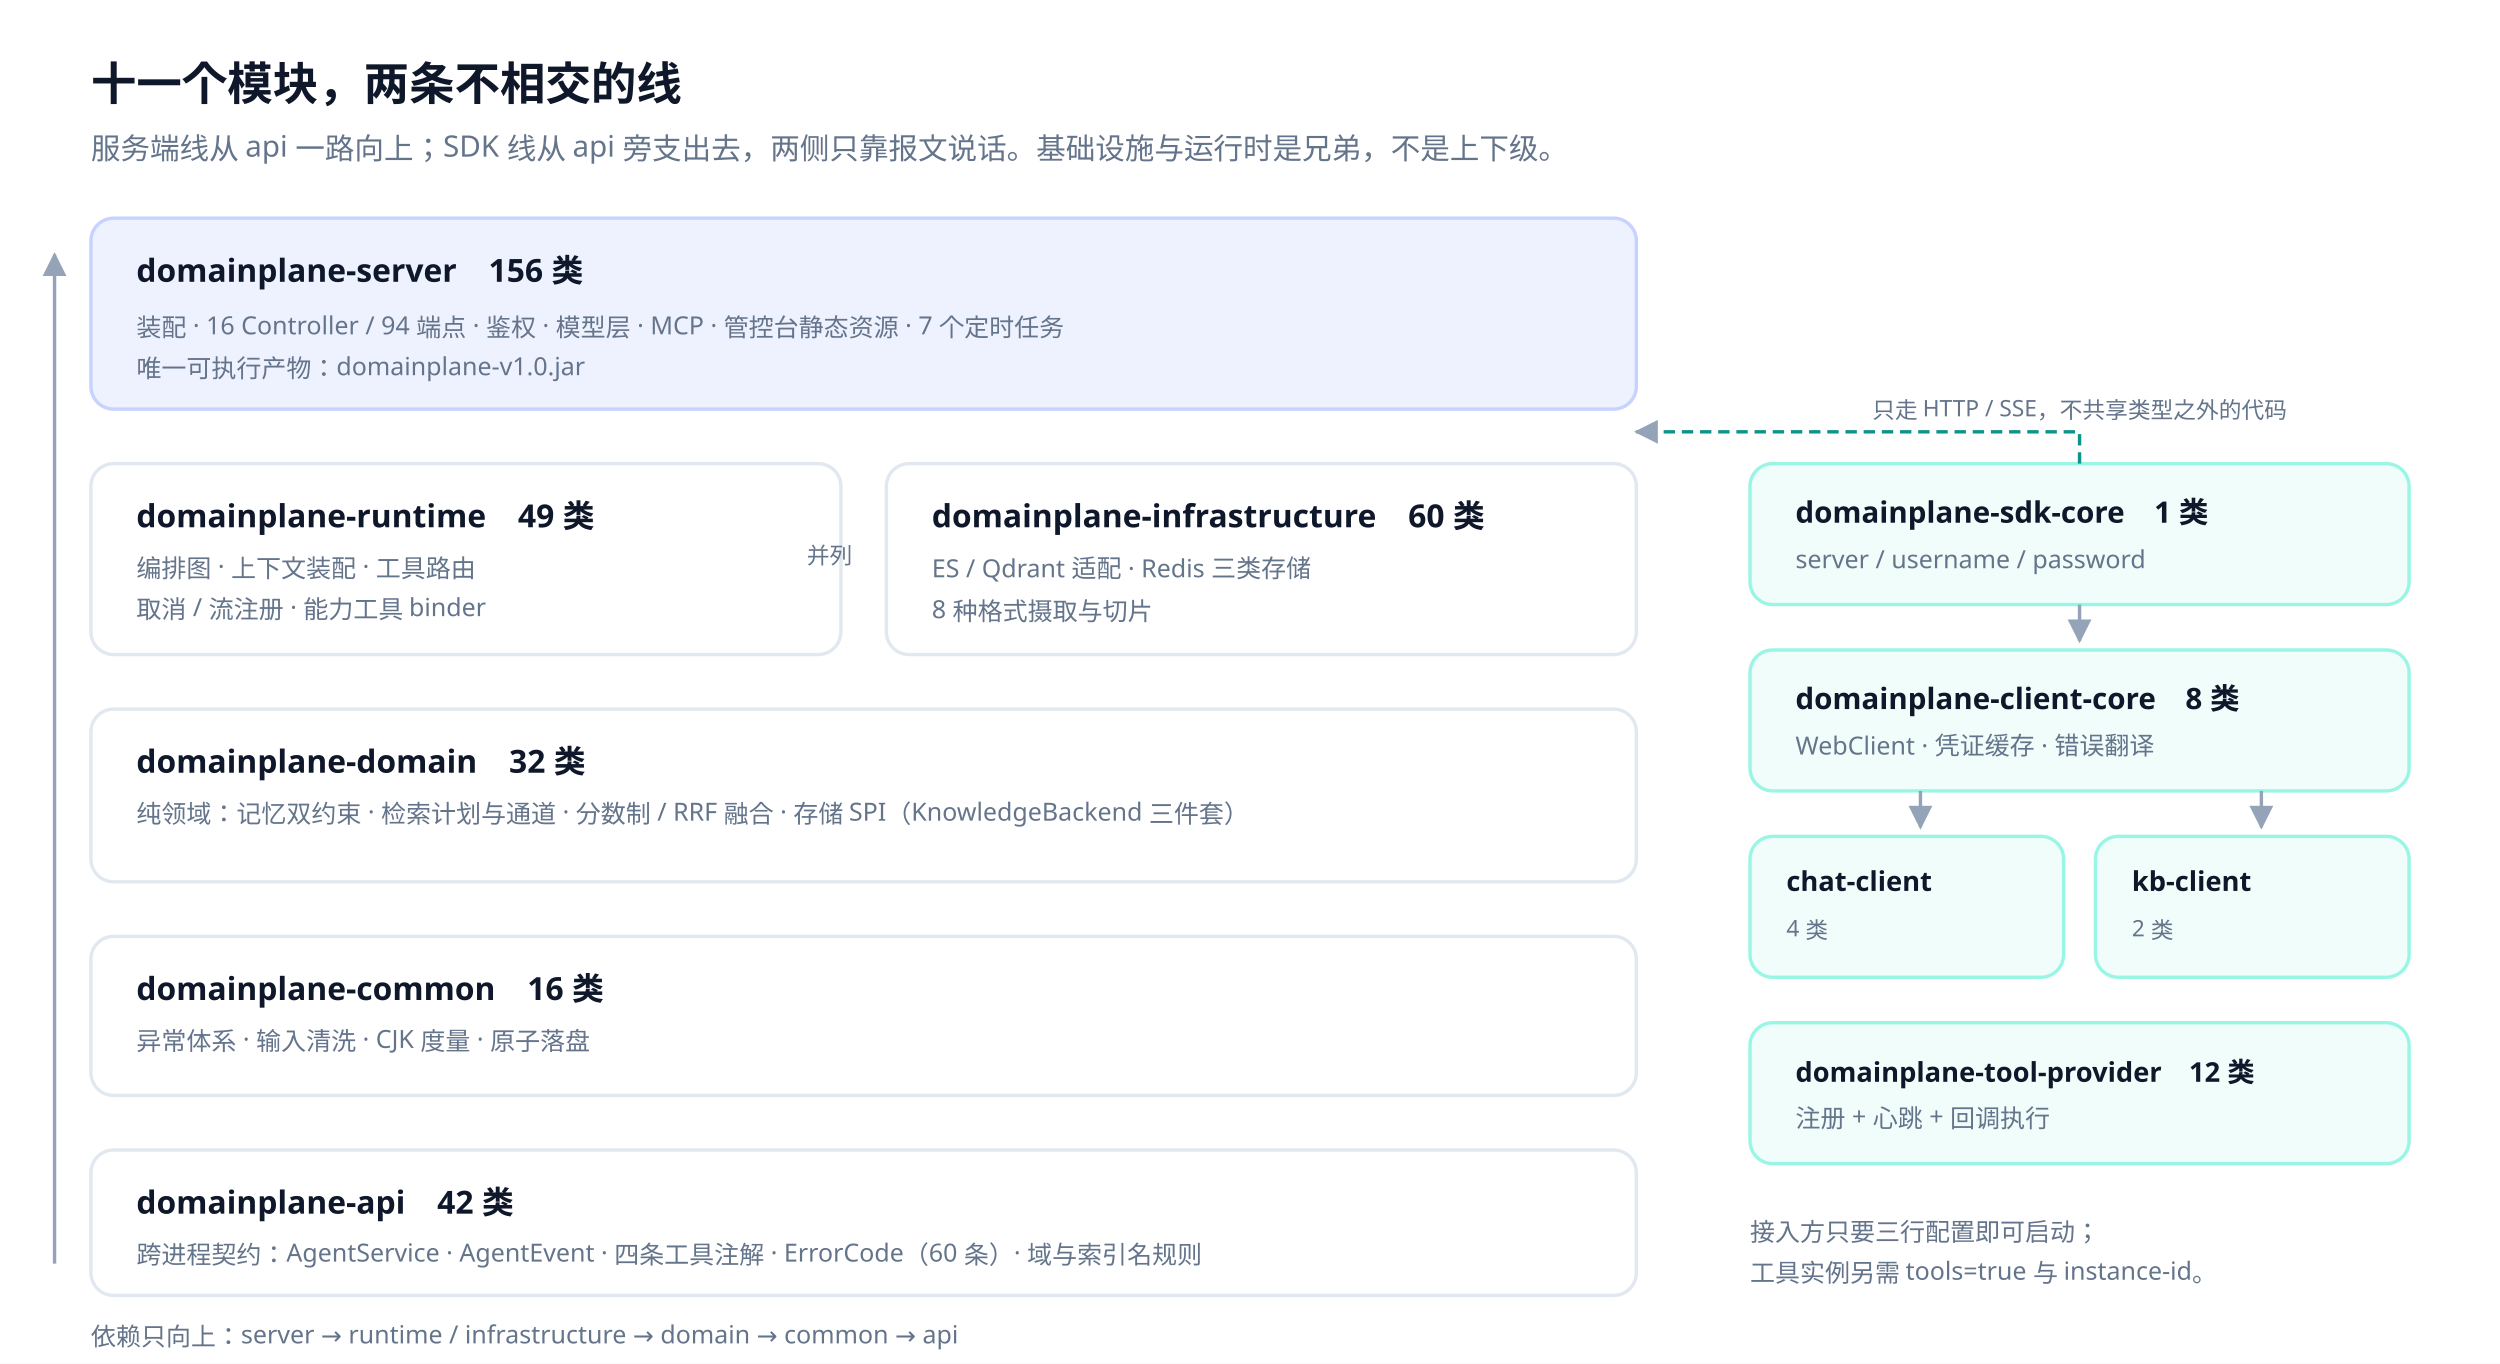
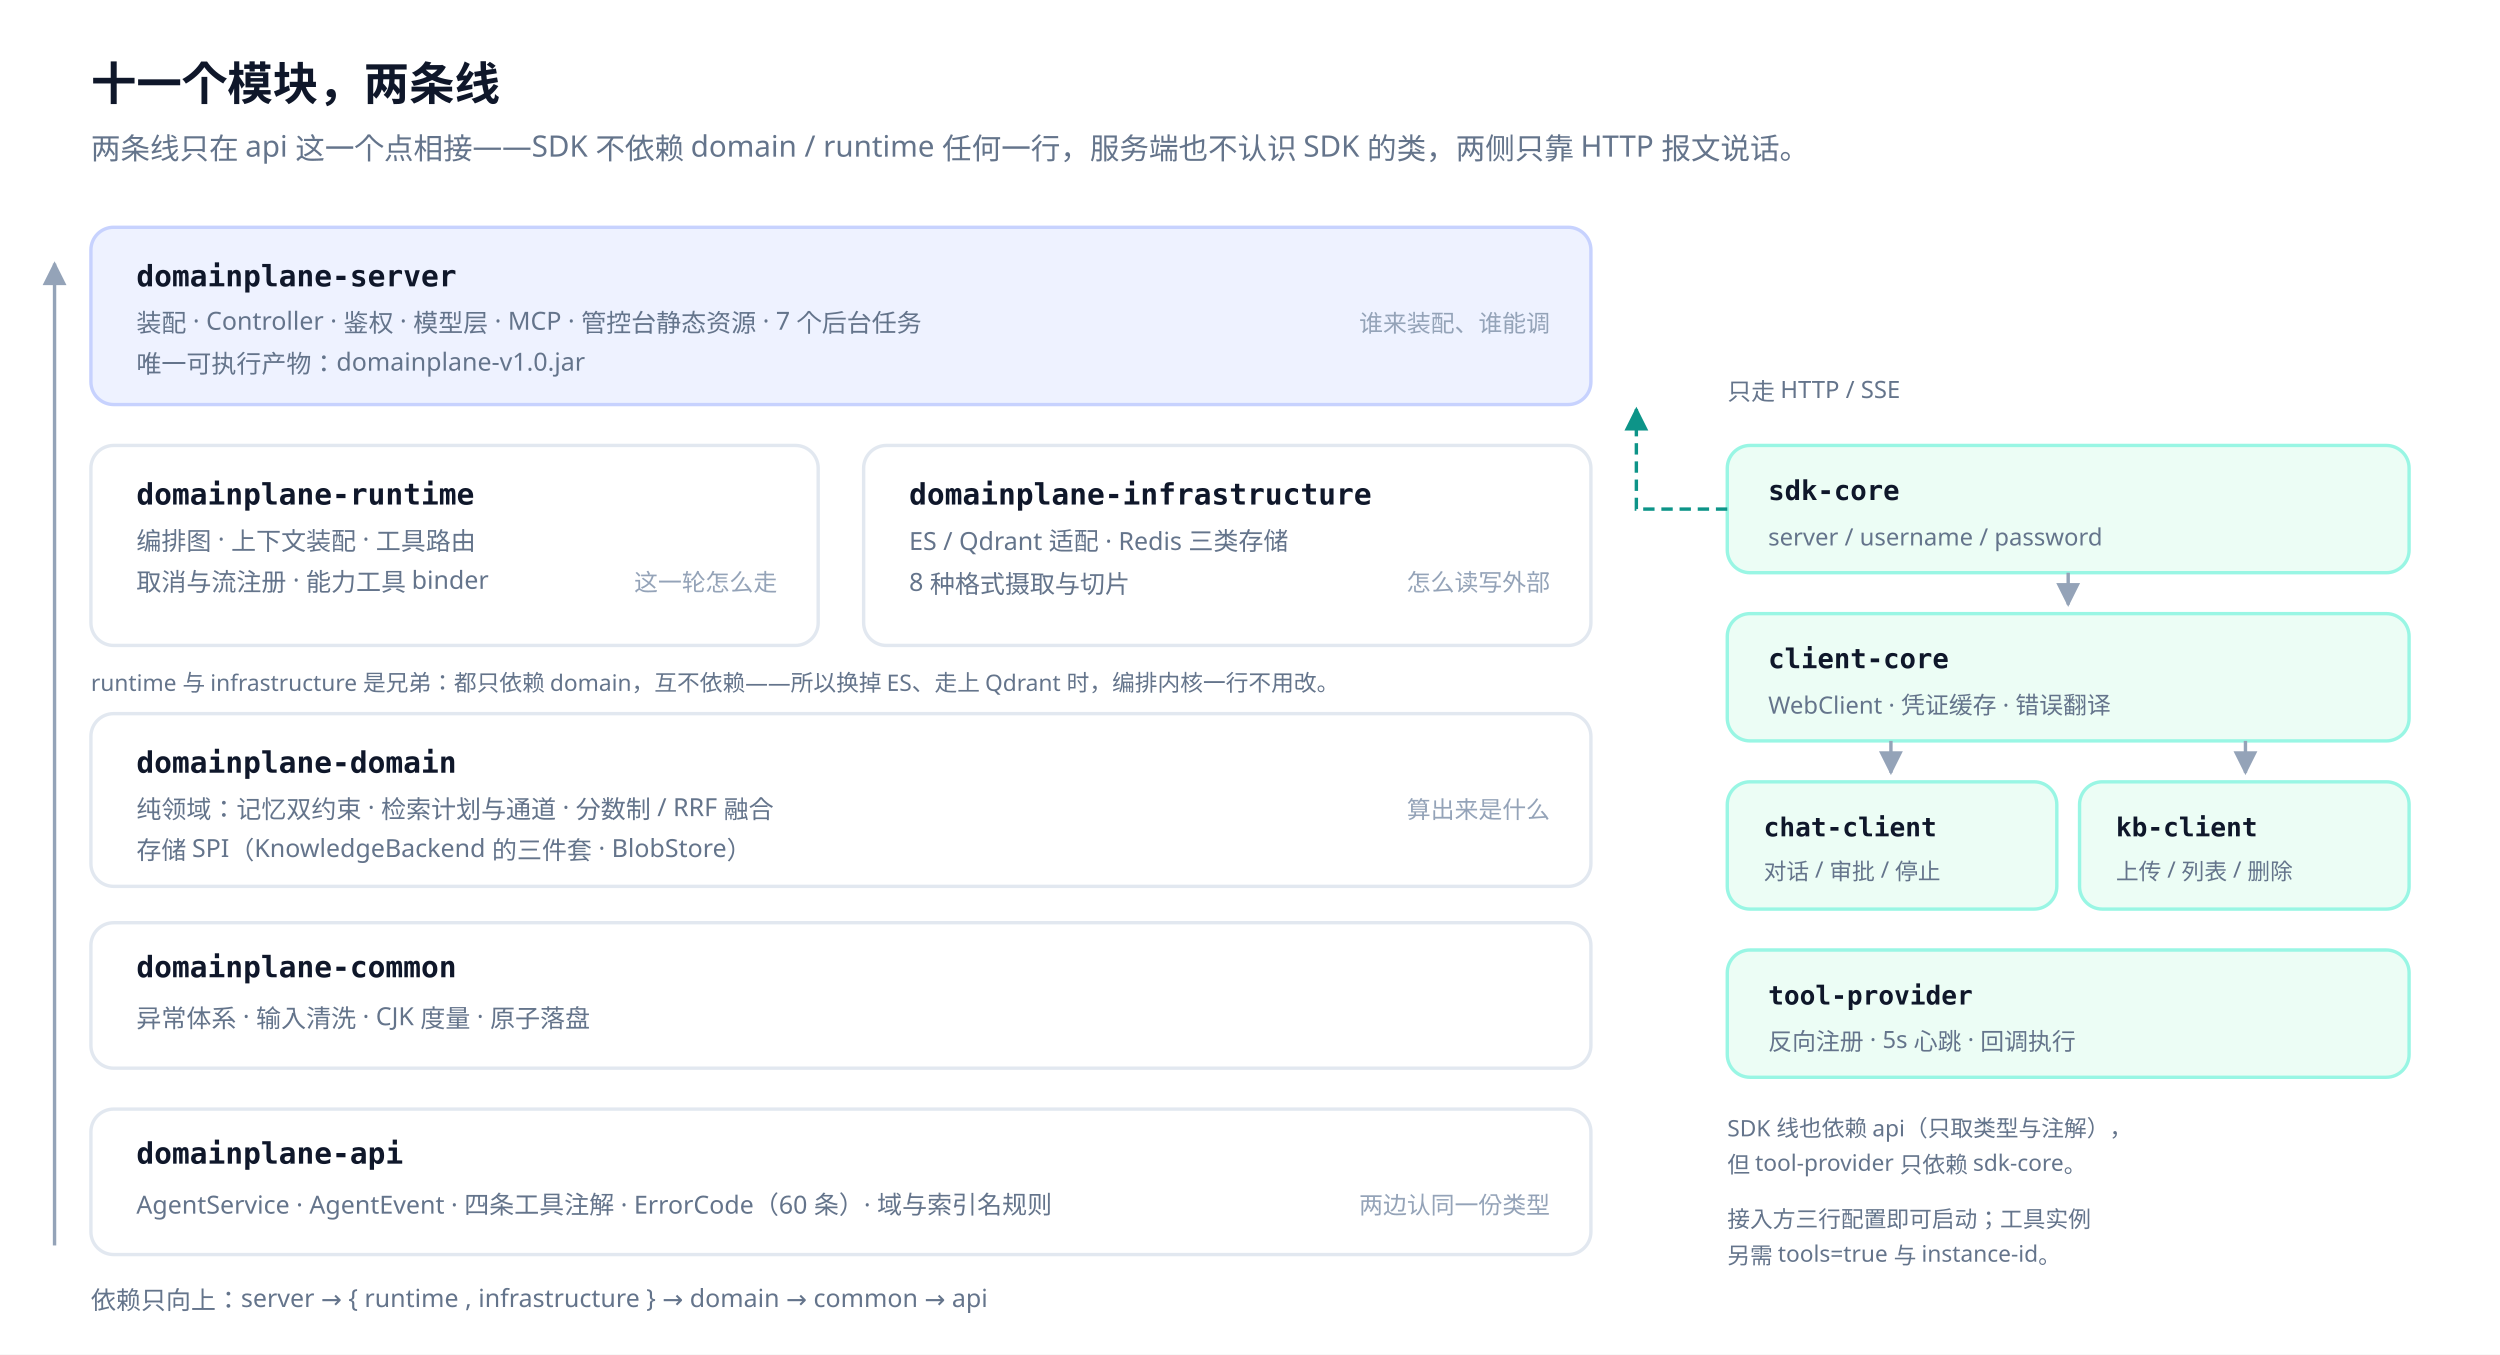
- <svg xmlns="http://www.w3.org/2000/svg" viewBox="0 0 1100 600" width="1100" height="600" role="img" aria-label="模块分层与依赖方向">
+ <svg xmlns="http://www.w3.org/2000/svg" viewBox="0 0 1100 596" width="1100" height="596" role="img" aria-label="十一个模块的分层与依赖方向">
  <defs>
    <marker id="a2" viewBox="0 0 10 10" refX="9" refY="5" markerWidth="7" markerHeight="7" orient="auto-start-reverse">
      <path d="M0,0 L10,5 L0,10 z" fill="#94a3b8" />
    </marker>
+     <marker id="a2t" viewBox="0 0 10 10" refX="9" refY="5" markerWidth="7" markerHeight="7" orient="auto-start-reverse">
+       <path d="M0,0 L10,5 L0,10 z" fill="#0d9488" />
+     </marker>
    <style>
      .t { font-family: "Noto Sans SC","PingFang SC","Microsoft YaHei",sans-serif; fill: #0f172a; }
      .m { font-family: "Noto Sans SC","PingFang SC","Microsoft YaHei",sans-serif; fill: #64748b; }
+       .ask { font-family: "Noto Sans SC","PingFang SC","Microsoft YaHei",sans-serif; fill: #94a3b8; }
+       .mono { font-family: "JetBrains Mono","Cascadia Mono",Consolas,monospace; }
      .box { fill: #ffffff; stroke: #e2e8f0; stroke-width: 1.5; }
-       .server { fill: #eef2ff; stroke: #c7d2fe; stroke-width: 1.5; }
-       .sdk { fill: #f0fdfa; stroke: #99f6e4; stroke-width: 1.5; }
+       .sv { fill: #eef2ff; stroke: #c7d2fe; stroke-width: 1.5; }
+       .sdk { fill: #ecfdf5; stroke: #99f6e4; stroke-width: 1.5; }
+       .core { fill: #f8fafc; stroke: #cbd5e1; stroke-width: 1.5; }
    </style>
  </defs>
-   <rect width="1100" height="600" fill="#ffffff" />
-   <text class="t" x="40" y="44" font-size="20" font-weight="700">十一个模块，两条不相交的线</text>
-   <text class="m" x="40" y="70" font-size="13">服务端线从 api 一路向上；SDK 线从 api 旁支出去，两侧只靠报文说话。基础设施与运行时是兄弟，不是上下级。</text>
-   <line x1="24" y1="556" x2="24" y2="112" stroke="#94a3b8" stroke-width="1.5" marker-end="url(#a2)" />
-   <text class="m" x="40" y="592" font-size="11">依赖只向上：server → runtime / infrastructure → domain → common → api</text>
-   <rect class="server" x="40" y="96" width="680" height="84" rx="10" />
-   <text class="t" x="60" y="124" font-size="14" font-weight="600">domainplane-server　156 类</text>
-   <text class="m" x="60" y="148" font-size="11">装配 · 16 Controller / 94 端点 · 鉴权 · 模型层 · MCP · 管控台静态资源 · 7 个定时任务</text>
-   <text class="m" x="60" y="166" font-size="11">唯一可执行产物：domainplane-v1.0.jar</text>
-   <rect class="box" x="40" y="204" width="330" height="84" rx="10" />
-   <text class="t" x="60" y="232" font-size="14" font-weight="600">domainplane-runtime　49 类</text>
-   <text class="m" x="60" y="254" font-size="11">编排图 · 上下文装配 · 工具路由</text>
-   <text class="m" x="60" y="272" font-size="11">取消 / 流注册 · 能力工具 binder</text>
-   <rect class="box" x="390" y="204" width="330" height="84" rx="10" />
-   <text class="t" x="410" y="232" font-size="14" font-weight="600">domainplane-infrastructure　60 类</text>
-   <text class="m" x="410" y="254" font-size="11">ES / Qdrant 适配 · Redis 三类存储</text>
-   <text class="m" x="410" y="272" font-size="11">8 种格式摄取与切片</text>
-   <text class="m" x="365" y="248" font-size="10" text-anchor="middle">并列</text>
-   <rect class="box" x="40" y="312" width="680" height="76" rx="10" />
-   <text class="t" x="60" y="340" font-size="14" font-weight="600">domainplane-domain　32 类</text>
-   <text class="m" x="60" y="362" font-size="11">纯领域：记忆双约束 · 检索计划与通道 · 分数制 / RRF 融合 · 存储 SPI（KnowledgeBackend 三件套）</text>
-   <rect class="box" x="40" y="412" width="680" height="70" rx="10" />
-   <text class="t" x="60" y="440" font-size="14" font-weight="600">domainplane-common　16 类</text>
-   <text class="m" x="60" y="462" font-size="11">异常体系 · 输入清洗 · CJK 度量 · 原子落盘</text>
-   <rect class="box" x="40" y="506" width="680" height="64" rx="10" />
-   <text class="t" x="60" y="534" font-size="14" font-weight="600">domainplane-api　42 类</text>
-   <text class="m" x="60" y="556" font-size="11">跨进程契约：AgentService · AgentEvent · 四条工具注解 · ErrorCode（60 条）· 域与索引名规则</text>
-   <rect class="sdk" x="770" y="204" width="290" height="62" rx="10" />
-   <text class="t" x="790" y="230" font-size="13" font-weight="600">domainplane-sdk-core　1 类</text>
-   <text class="m" x="790" y="250" font-size="11">server / username / password</text>
-   <rect class="sdk" x="770" y="286" width="290" height="62" rx="10" />
-   <text class="t" x="790" y="312" font-size="13" font-weight="600">domainplane-client-core　8 类</text>
-   <text class="m" x="790" y="332" font-size="11">WebClient · 凭证缓存 · 错误翻译</text>
-   <rect class="sdk" x="770" y="368" width="138" height="62" rx="10" />
-   <text class="t" x="786" y="392" font-size="12" font-weight="600">chat-client</text>
-   <text class="m" x="786" y="412" font-size="10">4 类</text>
-   <rect class="sdk" x="922" y="368" width="138" height="62" rx="10" />
-   <text class="t" x="938" y="392" font-size="12" font-weight="600">kb-client</text>
-   <text class="m" x="938" y="412" font-size="10">2 类</text>
-   <rect class="sdk" x="770" y="450" width="290" height="62" rx="10" />
-   <text class="t" x="790" y="476" font-size="12" font-weight="600">domainplane-tool-provider　12 类</text>
-   <text class="m" x="790" y="496" font-size="11">注册 + 心跳 + 回调执行</text>
-   <line x1="915" y1="266" x2="915" y2="282" stroke="#94a3b8" stroke-width="1.5" marker-end="url(#a2)" />
-   <line x1="845" y1="348" x2="845" y2="364" stroke="#94a3b8" stroke-width="1.5" marker-end="url(#a2)" />
-   <line x1="995" y1="348" x2="995" y2="364" stroke="#94a3b8" stroke-width="1.5" marker-end="url(#a2)" />
-   <path d="M915,204 L915,190 L720,190" fill="none" stroke="#0d9488" stroke-width="1.5" stroke-dasharray="5 3" marker-end="url(#a2)" />
-   <text class="m" x="915" y="184" font-size="10" fill="#0f766e" text-anchor="middle">只走 HTTP / SSE，不共享类型之外的代码</text>
-   <text class="m" x="770" y="546" font-size="11">接入方只要三行配置即可启动；</text>
-   <text class="m" x="770" y="564" font-size="11">工具实例另需 tools=true 与 instance-id。</text>
+   <rect width="1100" height="596" fill="#ffffff" />
+   <text class="t" x="40" y="44" font-size="20" font-weight="700">十一个模块，两条线</text>
+   <text class="m" x="40" y="70" font-size="13">两条线只在 api 这一个点相接——SDK 不依赖 domain / runtime 任何一行，服务端也不认识 SDK 的类，两侧只靠 HTTP 报文说话。</text>
+   <line x1="24" y1="548" x2="24" y2="116" stroke="#94a3b8" stroke-width="1.5" marker-end="url(#a2)" />
+   <text class="m" x="40" y="576" font-size="11">依赖只向上：server → { runtime , infrastructure } → domain → common → api</text>
+   <rect class="sv" x="40" y="100" width="660" height="78" rx="10" />
+   <text class="t mono" x="60" y="126" font-size="13" font-weight="600">domainplane-server</text>
+   <text class="m" x="60" y="146" font-size="11">装配 · Controller · 鉴权 · 模型层 · MCP · 管控台静态资源 · 7 个后台任务</text>
+   <text class="m" x="60" y="164" font-size="11">唯一可执行产物：domainplane-v1.0.jar</text>
+   <text class="ask" x="682" y="146" font-size="10.5" text-anchor="end">谁来装配、谁能调</text>
+   <rect class="box" x="40" y="196" width="320" height="88" rx="10" />
+   <text class="t mono" x="60" y="222" font-size="13" font-weight="600">domainplane-runtime</text>
+   <text class="m" x="60" y="242" font-size="11">编排图 · 上下文装配 · 工具路由</text>
+   <text class="m" x="60" y="260" font-size="11">取消与流注册 · 能力工具 binder</text>
+   <text class="ask" x="342" y="260" font-size="10.5" text-anchor="end">这一轮怎么走</text>
+   <rect class="box" x="380" y="196" width="320" height="88" rx="10" />
+   <text class="t mono" x="400" y="222" font-size="13" font-weight="600">domainplane-infrastructure</text>
+   <text class="m" x="400" y="242" font-size="11">ES / Qdrant 适配 · Redis 三类存储</text>
+   <text class="m" x="400" y="260" font-size="11">8 种格式摄取与切片</text>
+   <text class="ask" x="682" y="260" font-size="10.5" text-anchor="end">怎么读写外部</text>
+   <text class="m" x="40" y="304" font-size="10">runtime 与 infrastructure 是兄弟：都只依赖 domain，互不依赖——所以换掉 ES、走上 Qdrant 时，编排内核一行不用改。</text>
+   <rect class="box" x="40" y="314" width="660" height="76" rx="10" />
+   <text class="t mono" x="60" y="340" font-size="13" font-weight="600">domainplane-domain</text>
+   <text class="m" x="60" y="360" font-size="11">纯领域：记忆双约束 · 检索计划与通道 · 分数制 / RRF 融合</text>
+   <text class="m" x="60" y="378" font-size="11">存储 SPI（KnowledgeBackend 的三件套 · BlobStore）</text>
+   <text class="ask" x="682" y="360" font-size="10.5" text-anchor="end">算出来是什么</text>
+   <rect class="box" x="40" y="406" width="660" height="64" rx="10" />
+   <text class="t mono" x="60" y="430" font-size="13" font-weight="600">domainplane-common</text>
+   <text class="m" x="60" y="452" font-size="11">异常体系 · 输入清洗 · CJK 度量 · 原子落盘</text>
+   <rect class="box" x="40" y="488" width="660" height="64" rx="10" />
+   <text class="t mono" x="60" y="512" font-size="13" font-weight="600">domainplane-api</text>
+   <text class="m" x="60" y="534" font-size="11">AgentService · AgentEvent · 四条工具注解 · ErrorCode（60 条）· 域与索引名规则</text>
+   <text class="ask" x="682" y="534" font-size="10.5" text-anchor="end">两边认同一份类型</text>
+   <rect class="sdk" x="760" y="196" width="300" height="56" rx="10" />
+   <text class="t mono" x="778" y="220" font-size="12" font-weight="600">sdk-core</text>
+   <text class="m" x="778" y="240" font-size="10.5">server / username / password</text>
+   <rect class="sdk" x="760" y="270" width="300" height="56" rx="10" />
+   <text class="t mono" x="778" y="294" font-size="12" font-weight="600">client-core</text>
+   <text class="m" x="778" y="314" font-size="10.5">WebClient · 凭证缓存 · 错误翻译</text>
+   <rect class="sdk" x="760" y="344" width="145" height="56" rx="10" />
+   <text class="t mono" x="776" y="368" font-size="11.5" font-weight="600">chat-client</text>
+   <text class="m" x="776" y="387" font-size="10">对话 / 审批 / 停止</text>
+   <rect class="sdk" x="915" y="344" width="145" height="56" rx="10" />
+   <text class="t mono" x="931" y="368" font-size="11.5" font-weight="600">kb-client</text>
+   <text class="m" x="931" y="387" font-size="10">上传 / 列表 / 删除</text>
+   <rect class="sdk" x="760" y="418" width="300" height="56" rx="10" />
+   <text class="t mono" x="778" y="442" font-size="11.5" font-weight="600">tool-provider</text>
+   <text class="m" x="778" y="462" font-size="10.5">反向注册 · 5s 心跳 · 回调执行</text>
+   <line x1="910" y1="252" x2="910" y2="266" stroke="#94a3b8" stroke-width="1.5" marker-end="url(#a2)" />
+   <line x1="832" y1="326" x2="832" y2="340" stroke="#94a3b8" stroke-width="1.5" marker-end="url(#a2)" />
+   <line x1="988" y1="326" x2="988" y2="340" stroke="#94a3b8" stroke-width="1.5" marker-end="url(#a2)" />
+   <path d="M760,224 L720,224 L720,180" fill="none" stroke="#0d9488" stroke-width="1.5" stroke-dasharray="5 3" marker-end="url(#a2t)" />
+   <text class="m" x="760" y="176" font-size="10.5" fill="#0f766e">只走 HTTP / SSE</text>
+   <text class="m" x="760" y="500" font-size="10">SDK 线也依赖 api（只取类型与注解），</text>
+   <text class="m" x="760" y="516" font-size="10">但 tool-provider 只依赖 sdk-core。</text>
+   <text class="m" x="760" y="540" font-size="10">接入方三行配置即可启动；工具实例</text>
+   <text class="m" x="760" y="556" font-size="10">另需 tools=true 与 instance-id。</text>
</svg>
